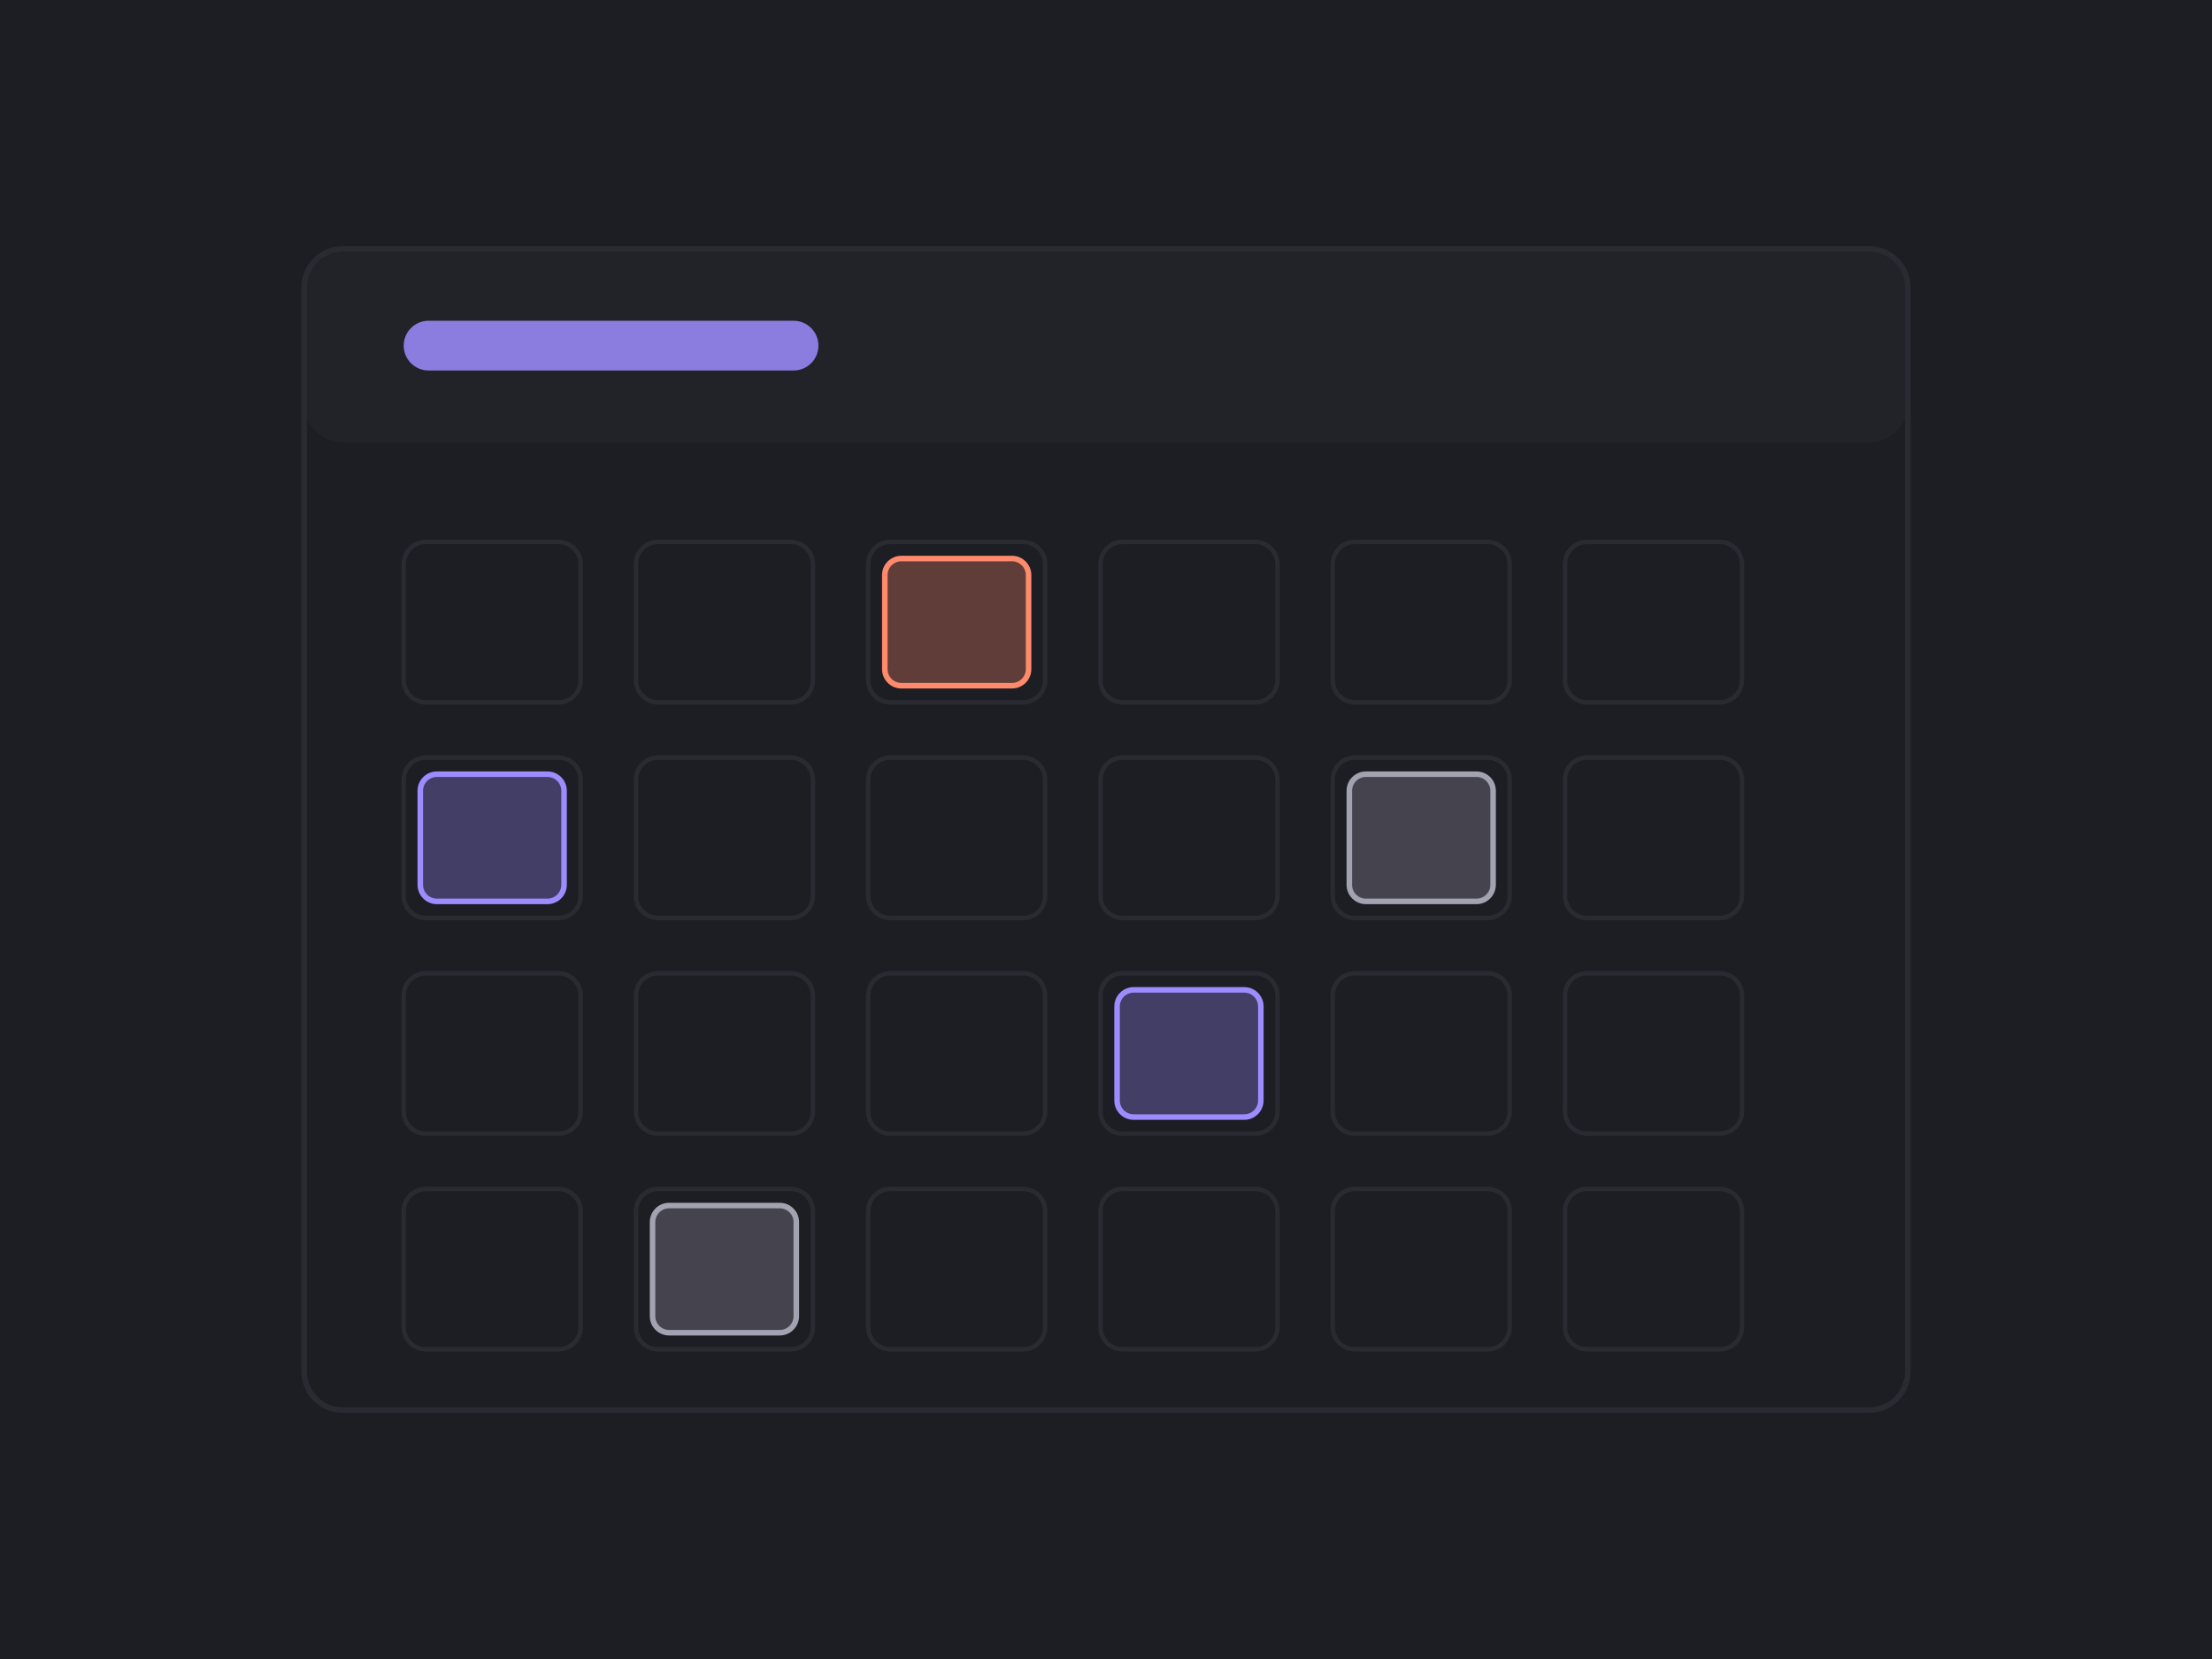
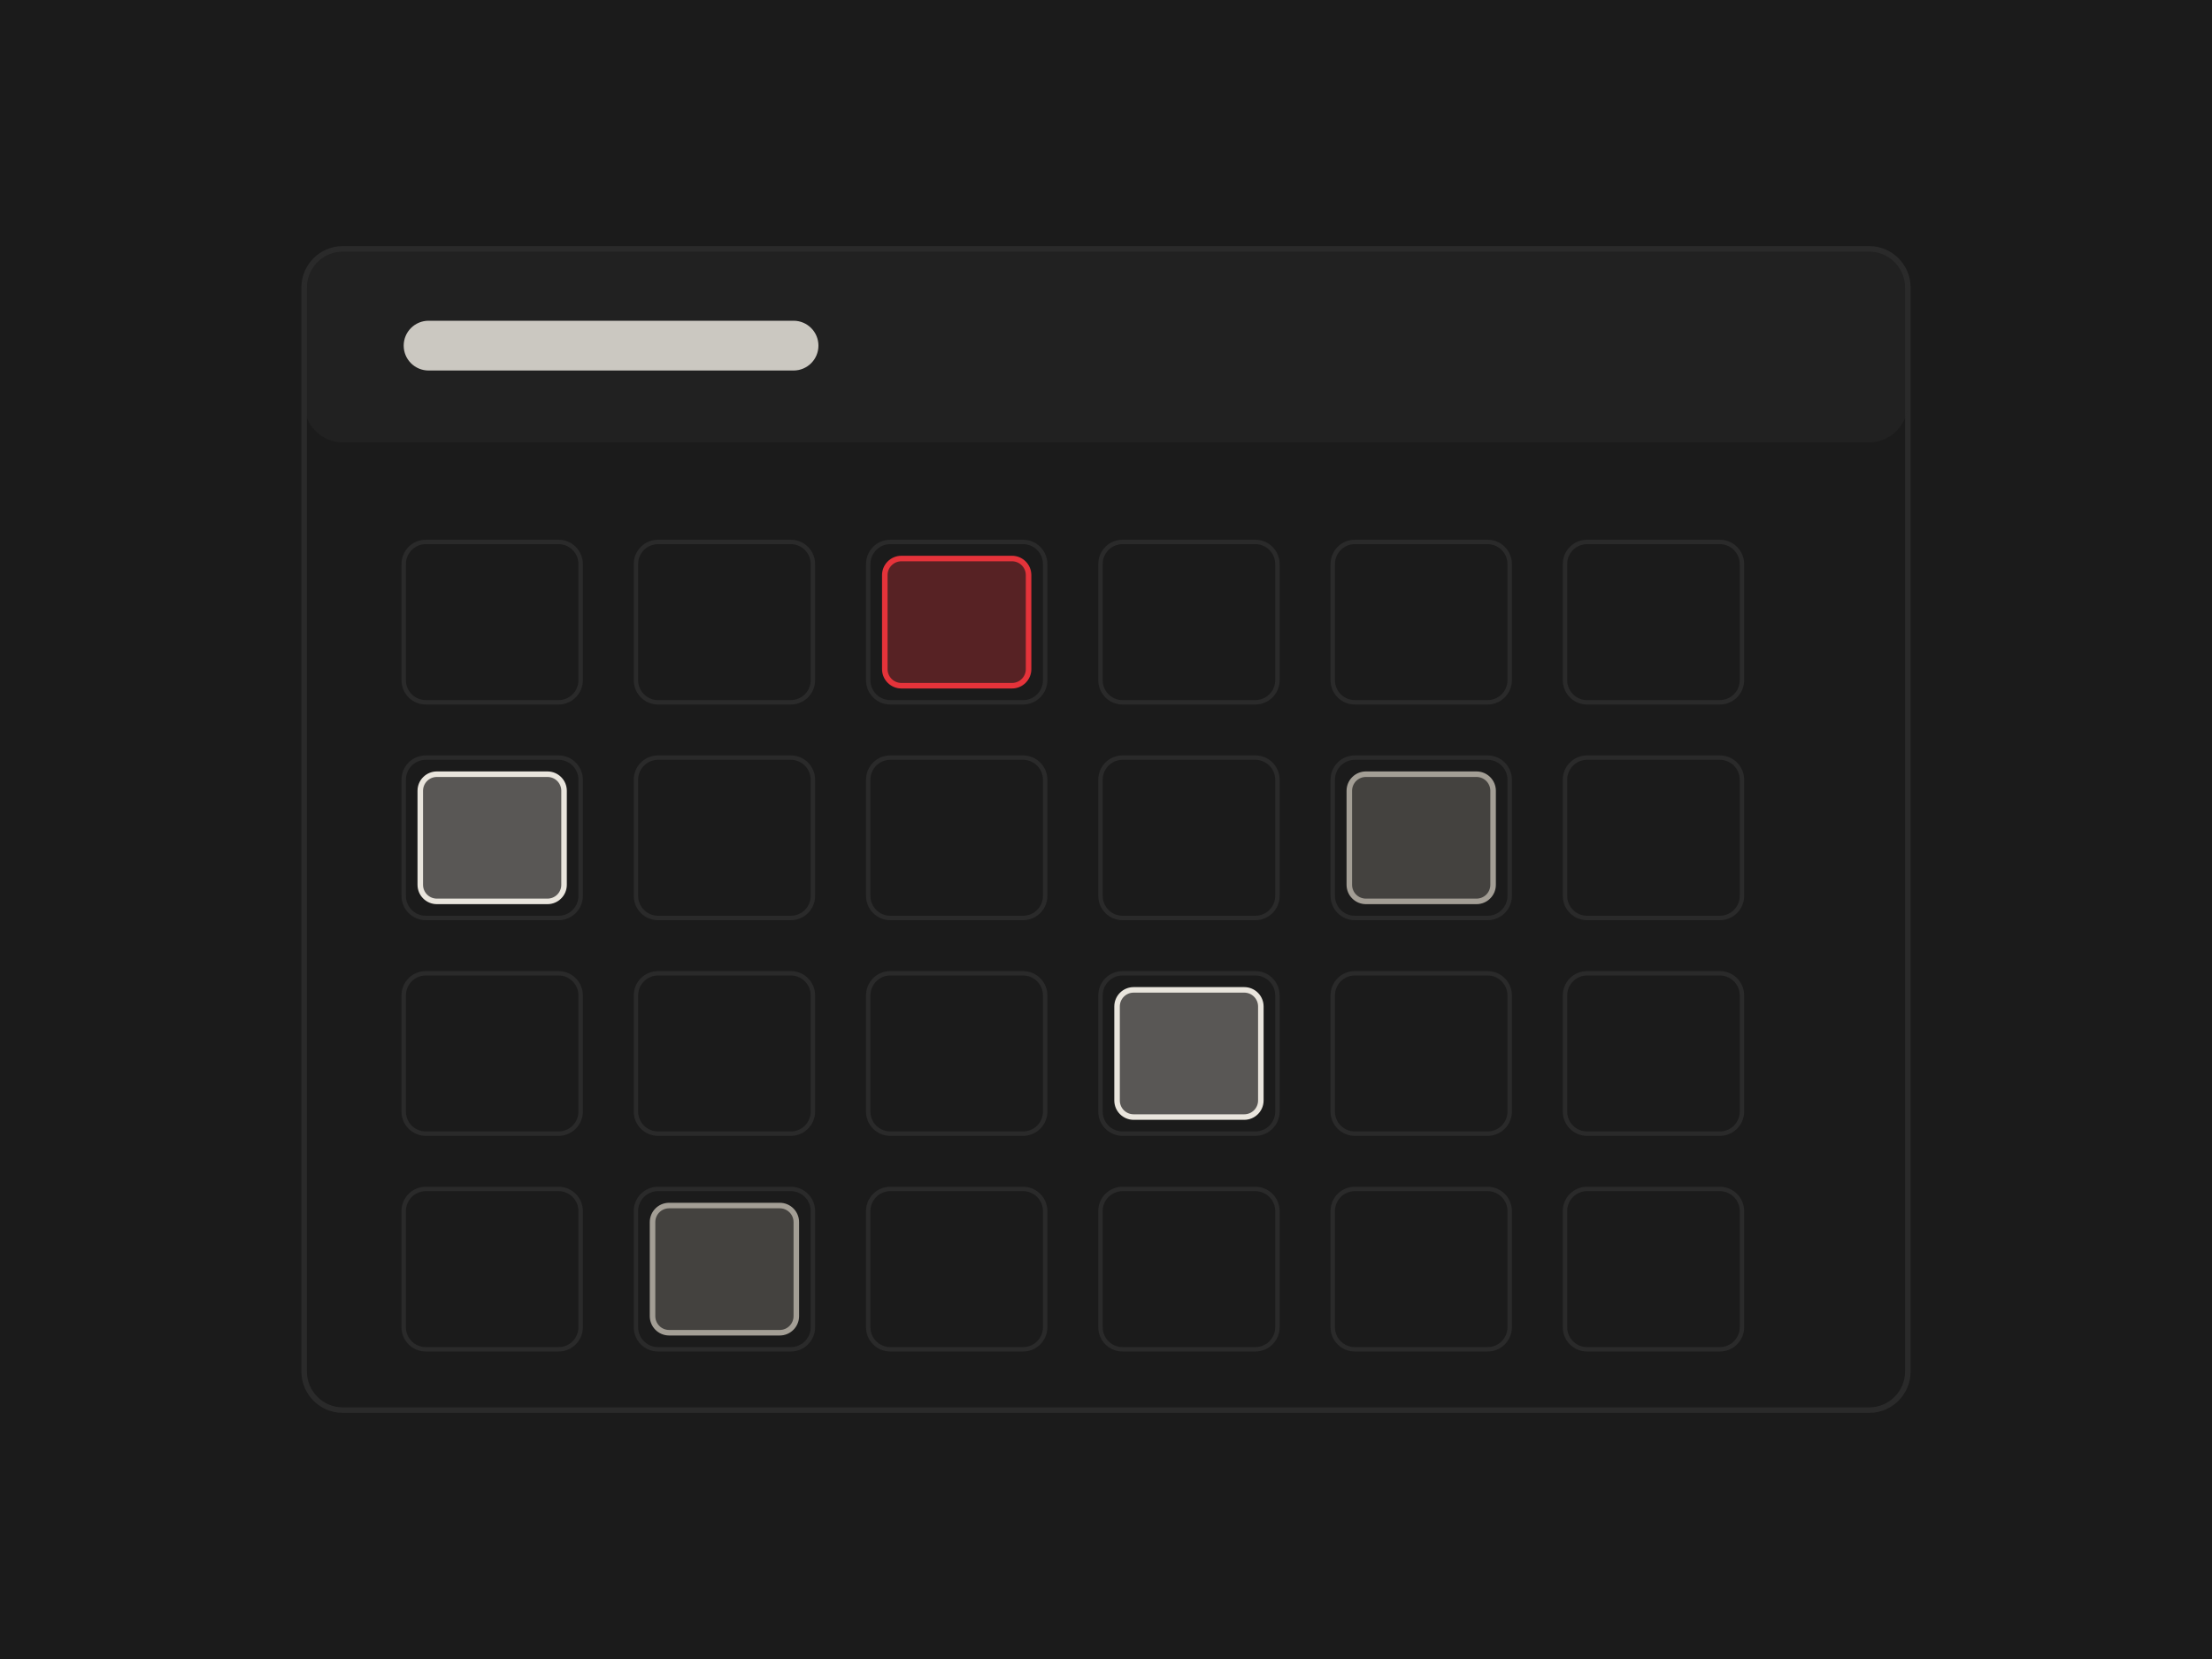
<svg xmlns="http://www.w3.org/2000/svg" viewBox="0 0 800 600" width="800" height="600">
-   <rect width="800" height="600" fill="#1D1D24" />
-   <rect x="110" y="90" width="580" height="420" rx="14" fill="none" stroke="#2A2A33" stroke-width="2" />
-   <rect x="110" y="90" width="580" height="70" rx="14" fill="#2A2A33" opacity=".35" />
-   <rect x="146" y="116" width="150" height="18" rx="9" fill="#9D8CFF" opacity=".85" />
-   <rect x="146" y="196" width="64" height="58" rx="8" fill="none" stroke="#2A2A33" stroke-width="1.6" />
-   <rect x="230" y="196" width="64" height="58" rx="8" fill="none" stroke="#2A2A33" stroke-width="1.6" />
-   <rect x="314" y="196" width="64" height="58" rx="8" fill="none" stroke="#2A2A33" stroke-width="1.6" />
-   <rect x="320" y="202" width="52" height="46" rx="6" fill="#FF8A6B" fill-opacity=".3" stroke="#FF8A6B" stroke-width="2" />
-   <rect x="398" y="196" width="64" height="58" rx="8" fill="none" stroke="#2A2A33" stroke-width="1.6" />
-   <rect x="482" y="196" width="64" height="58" rx="8" fill="none" stroke="#2A2A33" stroke-width="1.6" />
-   <rect x="566" y="196" width="64" height="58" rx="8" fill="none" stroke="#2A2A33" stroke-width="1.6" />
-   <rect x="146" y="274" width="64" height="58" rx="8" fill="none" stroke="#2A2A33" stroke-width="1.6" />
-   <rect x="152" y="280" width="52" height="46" rx="6" fill="#9D8CFF" fill-opacity=".3" stroke="#9D8CFF" stroke-width="2" />
-   <rect x="230" y="274" width="64" height="58" rx="8" fill="none" stroke="#2A2A33" stroke-width="1.6" />
-   <rect x="314" y="274" width="64" height="58" rx="8" fill="none" stroke="#2A2A33" stroke-width="1.6" />
-   <rect x="398" y="274" width="64" height="58" rx="8" fill="none" stroke="#2A2A33" stroke-width="1.6" />
-   <rect x="482" y="274" width="64" height="58" rx="8" fill="none" stroke="#2A2A33" stroke-width="1.6" />
-   <rect x="488" y="280" width="52" height="46" rx="6" fill="#A3A2B0" fill-opacity=".3" stroke="#A3A2B0" stroke-width="2" />
-   <rect x="566" y="274" width="64" height="58" rx="8" fill="none" stroke="#2A2A33" stroke-width="1.6" />
-   <rect x="146" y="352" width="64" height="58" rx="8" fill="none" stroke="#2A2A33" stroke-width="1.6" />
-   <rect x="230" y="352" width="64" height="58" rx="8" fill="none" stroke="#2A2A33" stroke-width="1.6" />
-   <rect x="314" y="352" width="64" height="58" rx="8" fill="none" stroke="#2A2A33" stroke-width="1.6" />
-   <rect x="398" y="352" width="64" height="58" rx="8" fill="none" stroke="#2A2A33" stroke-width="1.6" />
-   <rect x="404" y="358" width="52" height="46" rx="6" fill="#9D8CFF" fill-opacity=".3" stroke="#9D8CFF" stroke-width="2" />
-   <rect x="482" y="352" width="64" height="58" rx="8" fill="none" stroke="#2A2A33" stroke-width="1.6" />
-   <rect x="566" y="352" width="64" height="58" rx="8" fill="none" stroke="#2A2A33" stroke-width="1.6" />
-   <rect x="146" y="430" width="64" height="58" rx="8" fill="none" stroke="#2A2A33" stroke-width="1.6" />
-   <rect x="230" y="430" width="64" height="58" rx="8" fill="none" stroke="#2A2A33" stroke-width="1.6" />
-   <rect x="236" y="436" width="52" height="46" rx="6" fill="#A3A2B0" fill-opacity=".3" stroke="#A3A2B0" stroke-width="2" />
-   <rect x="314" y="430" width="64" height="58" rx="8" fill="none" stroke="#2A2A33" stroke-width="1.6" />
-   <rect x="398" y="430" width="64" height="58" rx="8" fill="none" stroke="#2A2A33" stroke-width="1.6" />
-   <rect x="482" y="430" width="64" height="58" rx="8" fill="none" stroke="#2A2A33" stroke-width="1.6" />
-   <rect x="566" y="430" width="64" height="58" rx="8" fill="none" stroke="#2A2A33" stroke-width="1.6" />
+   <rect width="800" height="600" fill="#1B1B1B" />
+   <rect x="110" y="90" width="580" height="420" rx="14" fill="none" stroke="#2A2A2A" stroke-width="2" />
+   <rect x="110" y="90" width="580" height="70" rx="14" fill="#2A2A2A" opacity=".35" />
+   <rect x="146" y="116" width="150" height="18" rx="9" fill="#E9E5DD" opacity=".85" />
+   <rect x="146" y="196" width="64" height="58" rx="8" fill="none" stroke="#2A2A2A" stroke-width="1.6" />
+   <rect x="230" y="196" width="64" height="58" rx="8" fill="none" stroke="#2A2A2A" stroke-width="1.6" />
+   <rect x="314" y="196" width="64" height="58" rx="8" fill="none" stroke="#2A2A2A" stroke-width="1.6" />
+   <rect x="320" y="202" width="52" height="46" rx="6" fill="#E5333A" fill-opacity=".3" stroke="#E5333A" stroke-width="2" />
+   <rect x="398" y="196" width="64" height="58" rx="8" fill="none" stroke="#2A2A2A" stroke-width="1.6" />
+   <rect x="482" y="196" width="64" height="58" rx="8" fill="none" stroke="#2A2A2A" stroke-width="1.6" />
+   <rect x="566" y="196" width="64" height="58" rx="8" fill="none" stroke="#2A2A2A" stroke-width="1.6" />
+   <rect x="146" y="274" width="64" height="58" rx="8" fill="none" stroke="#2A2A2A" stroke-width="1.6" />
+   <rect x="152" y="280" width="52" height="46" rx="6" fill="#E9E5DD" fill-opacity=".3" stroke="#E9E5DD" stroke-width="2" />
+   <rect x="230" y="274" width="64" height="58" rx="8" fill="none" stroke="#2A2A2A" stroke-width="1.6" />
+   <rect x="314" y="274" width="64" height="58" rx="8" fill="none" stroke="#2A2A2A" stroke-width="1.6" />
+   <rect x="398" y="274" width="64" height="58" rx="8" fill="none" stroke="#2A2A2A" stroke-width="1.6" />
+   <rect x="482" y="274" width="64" height="58" rx="8" fill="none" stroke="#2A2A2A" stroke-width="1.6" />
+   <rect x="488" y="280" width="52" height="46" rx="6" fill="#A39E95" fill-opacity=".3" stroke="#A39E95" stroke-width="2" />
+   <rect x="566" y="274" width="64" height="58" rx="8" fill="none" stroke="#2A2A2A" stroke-width="1.6" />
+   <rect x="146" y="352" width="64" height="58" rx="8" fill="none" stroke="#2A2A2A" stroke-width="1.6" />
+   <rect x="230" y="352" width="64" height="58" rx="8" fill="none" stroke="#2A2A2A" stroke-width="1.6" />
+   <rect x="314" y="352" width="64" height="58" rx="8" fill="none" stroke="#2A2A2A" stroke-width="1.6" />
+   <rect x="398" y="352" width="64" height="58" rx="8" fill="none" stroke="#2A2A2A" stroke-width="1.6" />
+   <rect x="404" y="358" width="52" height="46" rx="6" fill="#E9E5DD" fill-opacity=".3" stroke="#E9E5DD" stroke-width="2" />
+   <rect x="482" y="352" width="64" height="58" rx="8" fill="none" stroke="#2A2A2A" stroke-width="1.6" />
+   <rect x="566" y="352" width="64" height="58" rx="8" fill="none" stroke="#2A2A2A" stroke-width="1.6" />
+   <rect x="146" y="430" width="64" height="58" rx="8" fill="none" stroke="#2A2A2A" stroke-width="1.6" />
+   <rect x="230" y="430" width="64" height="58" rx="8" fill="none" stroke="#2A2A2A" stroke-width="1.6" />
+   <rect x="236" y="436" width="52" height="46" rx="6" fill="#A39E95" fill-opacity=".3" stroke="#A39E95" stroke-width="2" />
+   <rect x="314" y="430" width="64" height="58" rx="8" fill="none" stroke="#2A2A2A" stroke-width="1.6" />
+   <rect x="398" y="430" width="64" height="58" rx="8" fill="none" stroke="#2A2A2A" stroke-width="1.6" />
+   <rect x="482" y="430" width="64" height="58" rx="8" fill="none" stroke="#2A2A2A" stroke-width="1.6" />
+   <rect x="566" y="430" width="64" height="58" rx="8" fill="none" stroke="#2A2A2A" stroke-width="1.6" />
</svg>
